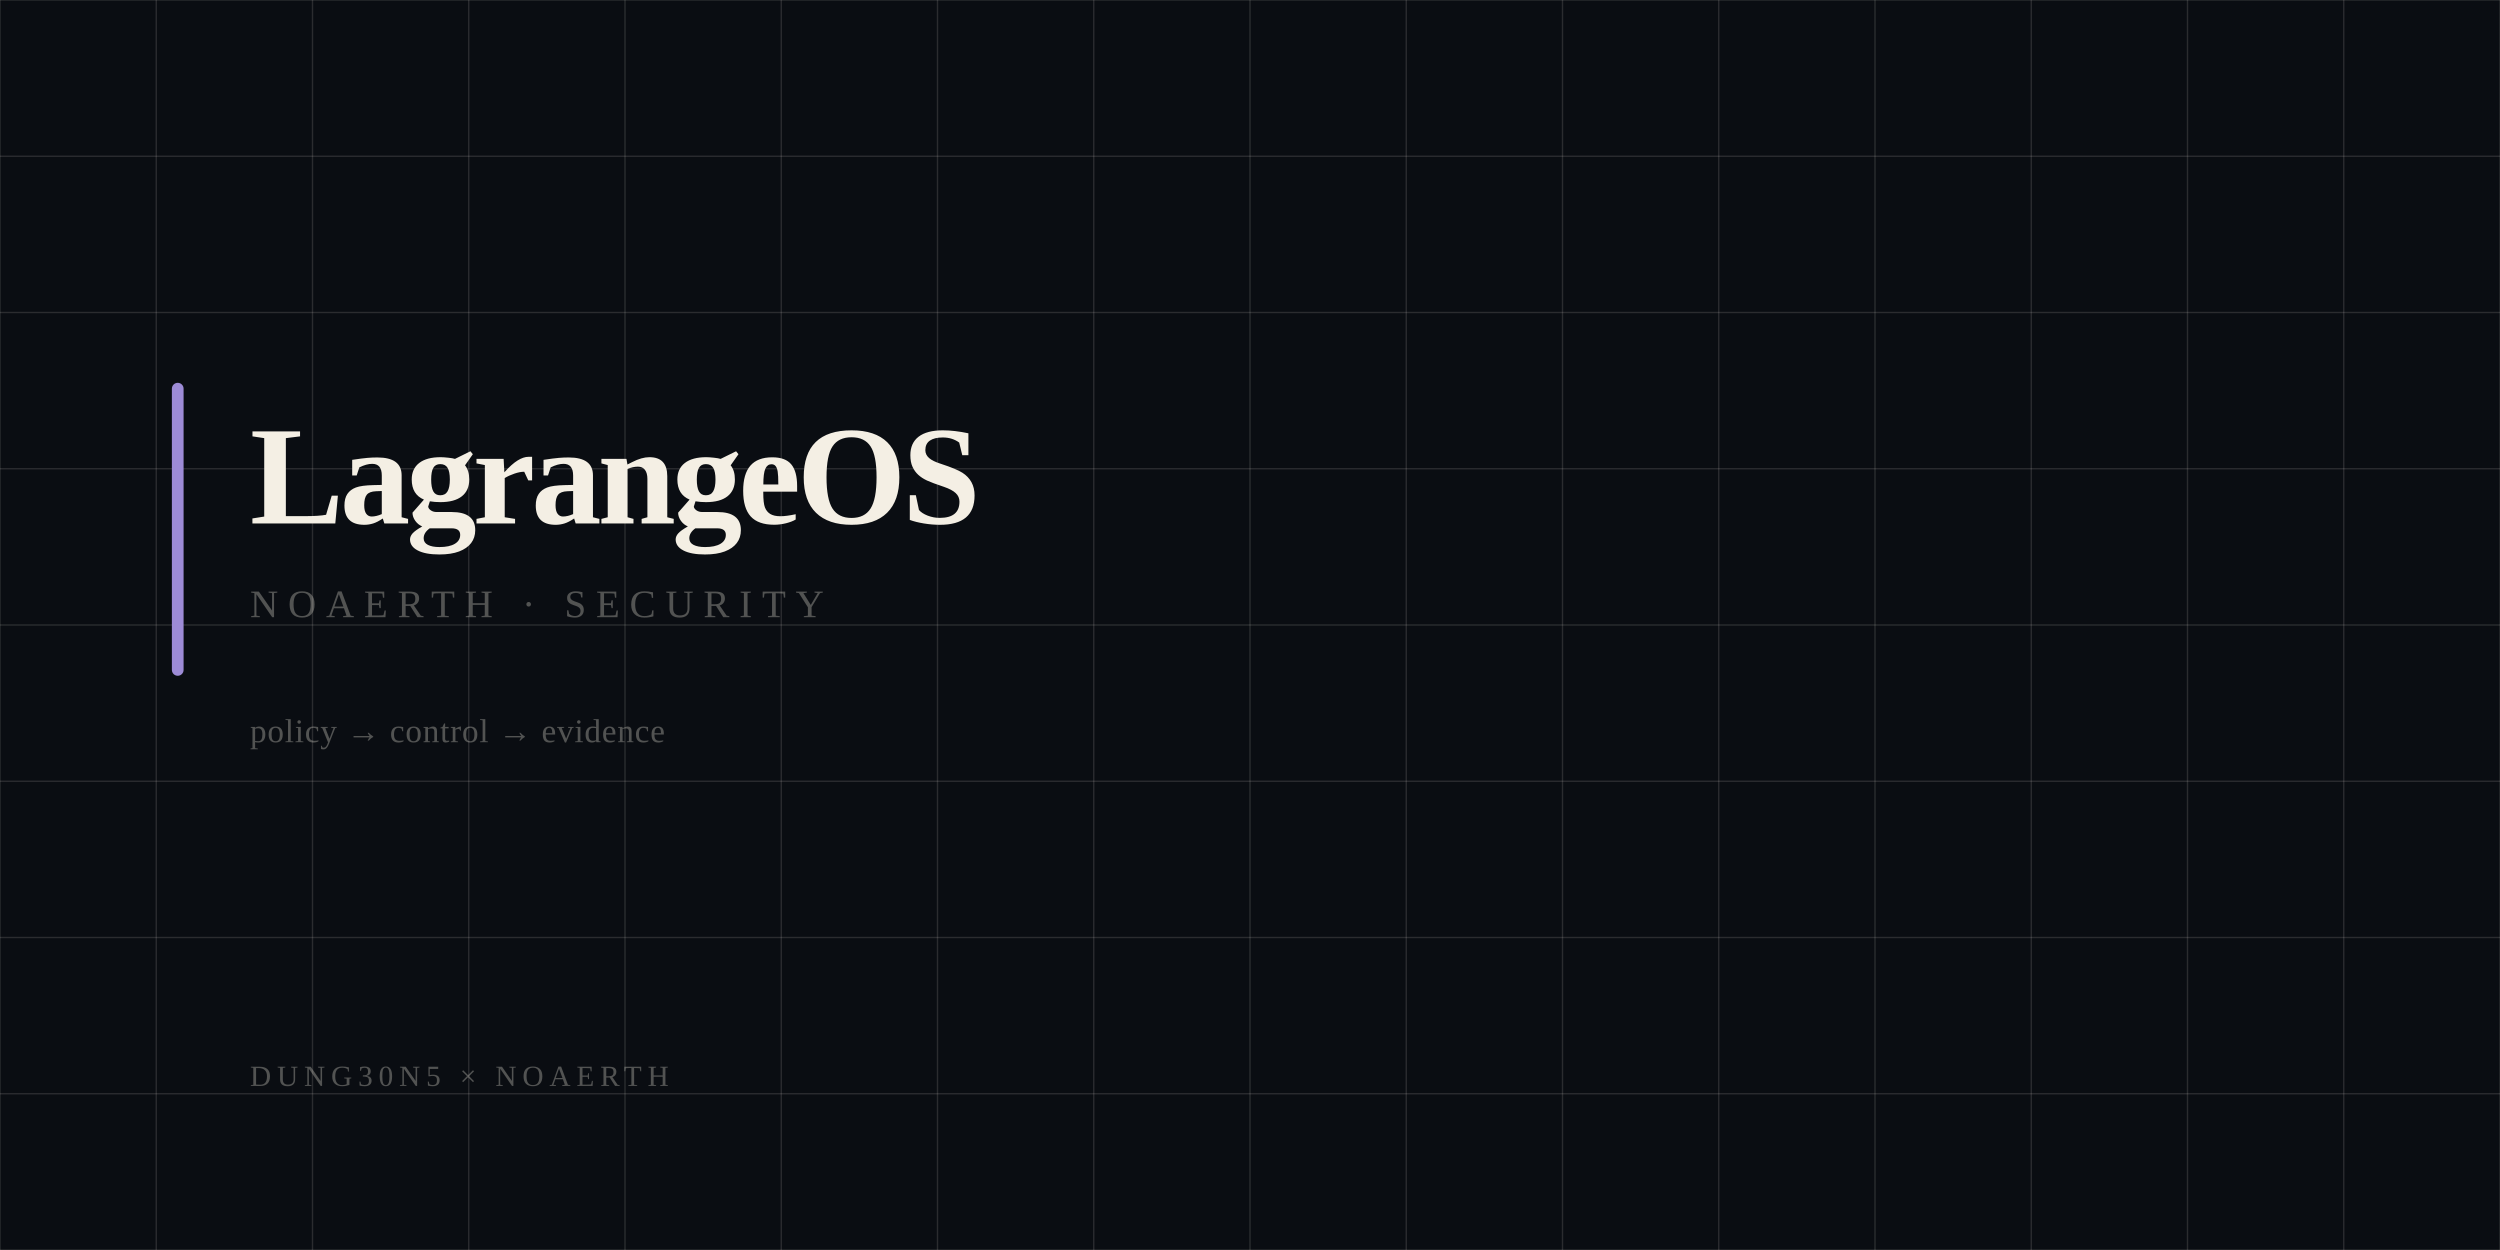
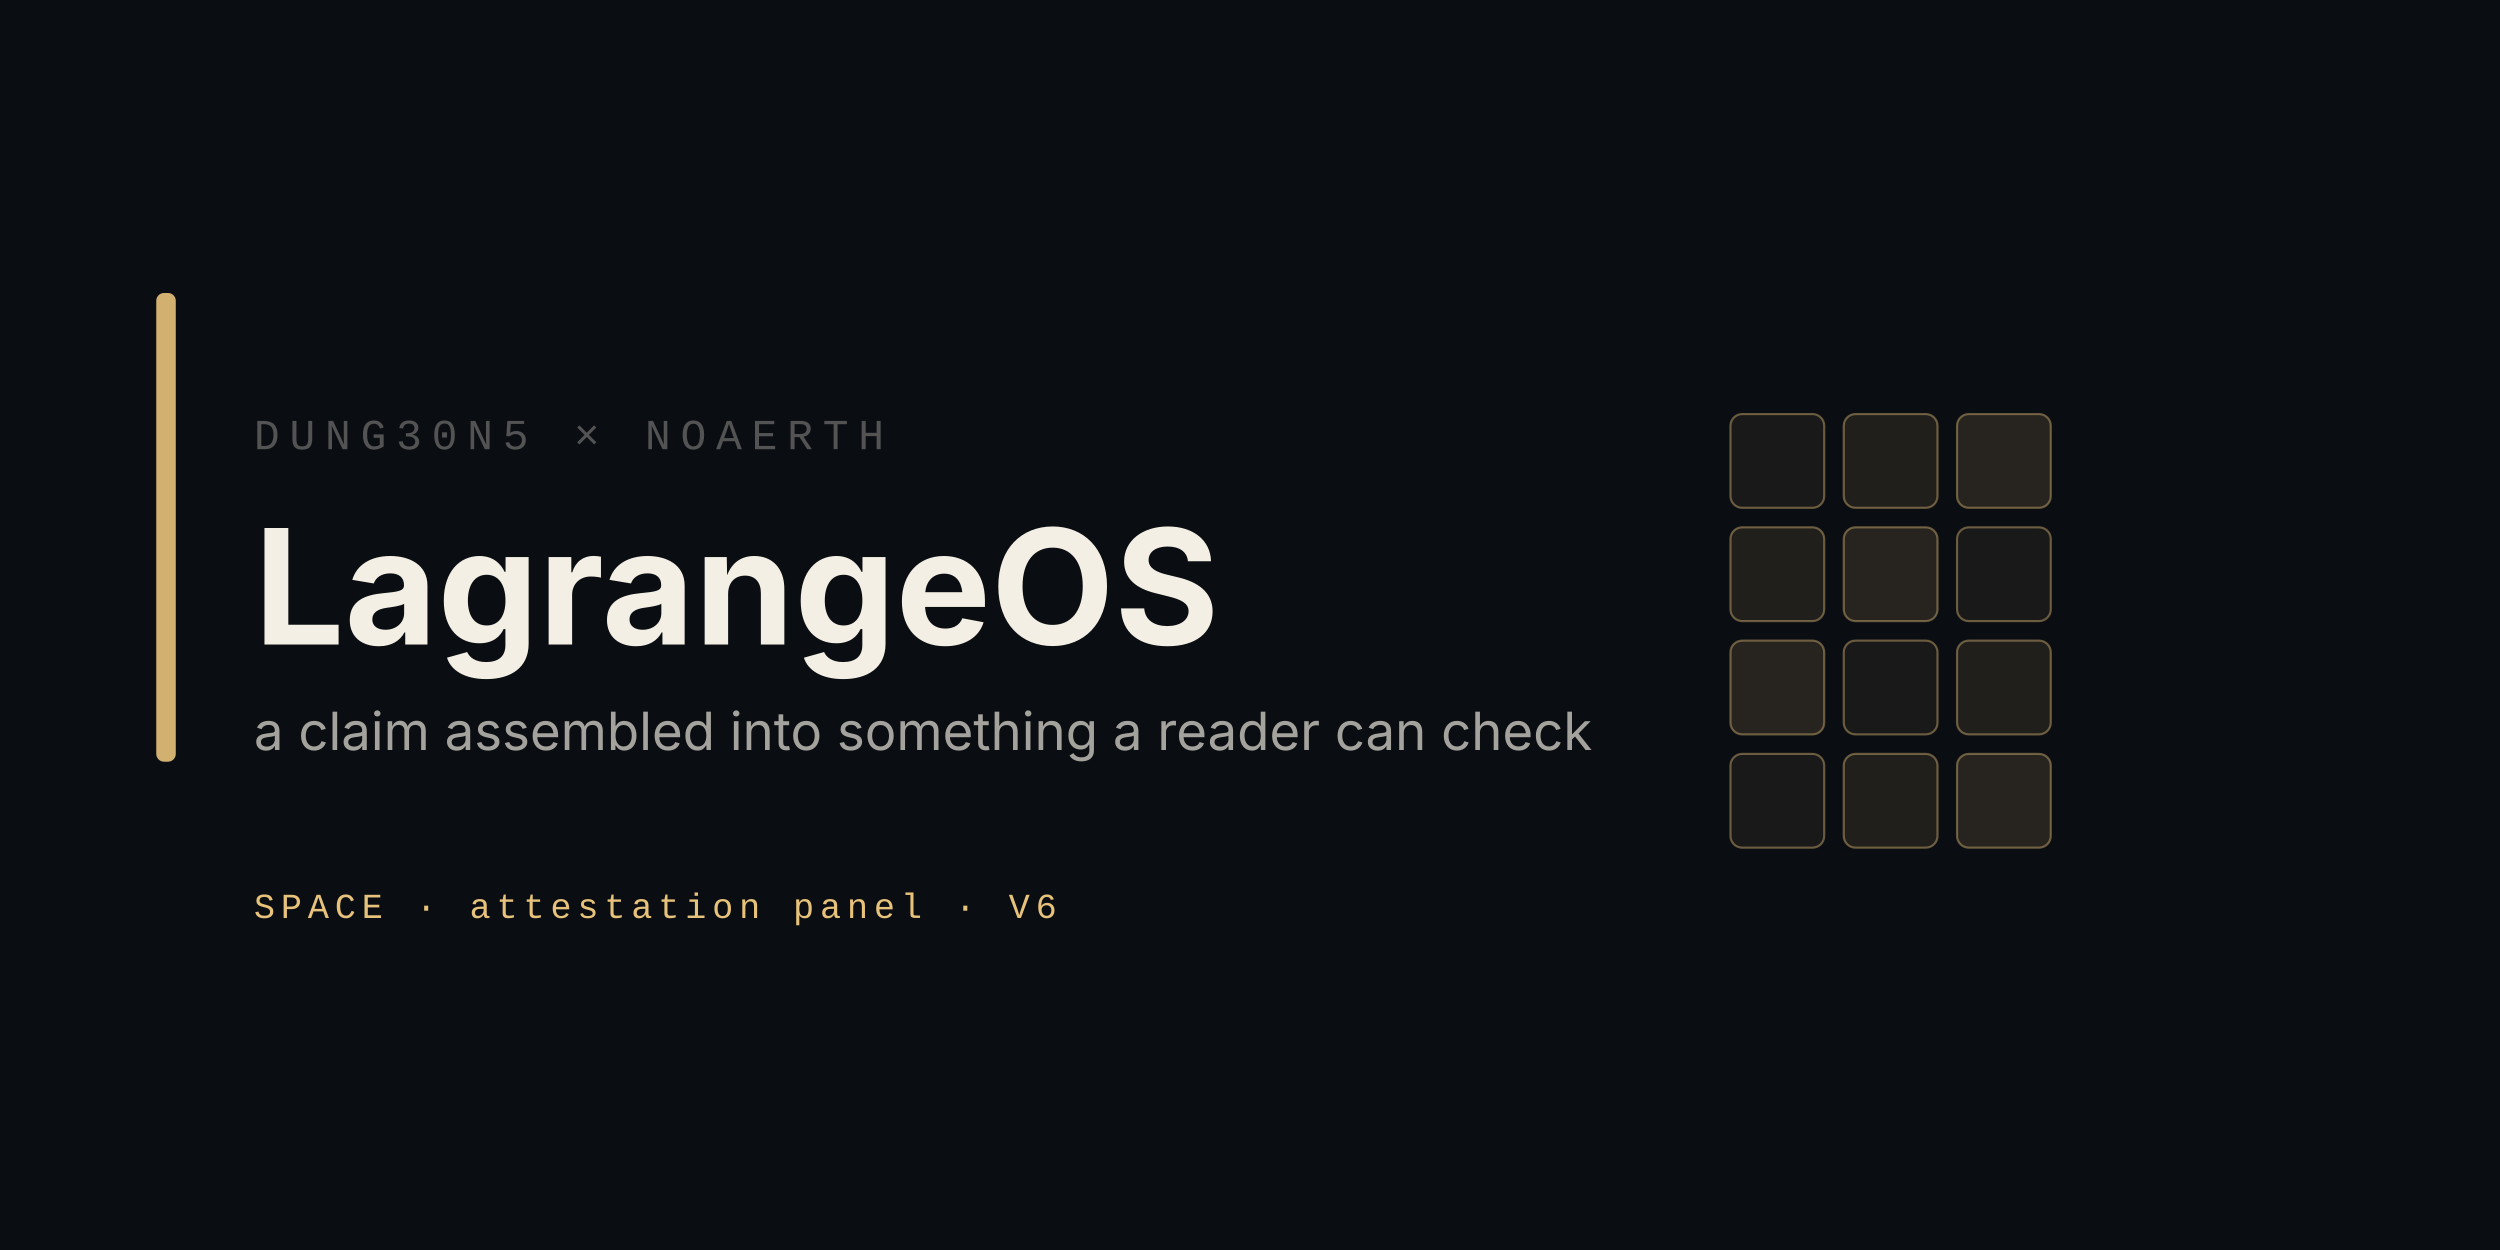
- <svg xmlns="http://www.w3.org/2000/svg" viewBox="0 0 1280 640" width="1280" height="640" role="img" aria-label="LagrangeOS — NOAERTH project card.">
+ <svg xmlns="http://www.w3.org/2000/svg" viewBox="0 0 1280 640" width="1280" height="640" role="img" aria-label="LagrangeOS project card">
  <rect width="1280" height="640" fill="#0a0d12" />
-   <line x1="0" y1="0" x2="0" y2="640" stroke="#f4efe424" stroke-width="0.7" />
-   <line x1="80" y1="0" x2="80" y2="640" stroke="#f4efe424" stroke-width="0.7" />
-   <line x1="160" y1="0" x2="160" y2="640" stroke="#f4efe424" stroke-width="0.7" />
-   <line x1="240" y1="0" x2="240" y2="640" stroke="#f4efe424" stroke-width="0.7" />
-   <line x1="320" y1="0" x2="320" y2="640" stroke="#f4efe424" stroke-width="0.7" />
-   <line x1="400" y1="0" x2="400" y2="640" stroke="#f4efe424" stroke-width="0.7" />
-   <line x1="480" y1="0" x2="480" y2="640" stroke="#f4efe424" stroke-width="0.7" />
-   <line x1="560" y1="0" x2="560" y2="640" stroke="#f4efe424" stroke-width="0.7" />
-   <line x1="640" y1="0" x2="640" y2="640" stroke="#f4efe424" stroke-width="0.7" />
-   <line x1="720" y1="0" x2="720" y2="640" stroke="#f4efe424" stroke-width="0.7" />
-   <line x1="800" y1="0" x2="800" y2="640" stroke="#f4efe424" stroke-width="0.7" />
-   <line x1="880" y1="0" x2="880" y2="640" stroke="#f4efe424" stroke-width="0.7" />
-   <line x1="960" y1="0" x2="960" y2="640" stroke="#f4efe424" stroke-width="0.7" />
-   <line x1="1040" y1="0" x2="1040" y2="640" stroke="#f4efe424" stroke-width="0.7" />
-   <line x1="1120" y1="0" x2="1120" y2="640" stroke="#f4efe424" stroke-width="0.7" />
-   <line x1="1200" y1="0" x2="1200" y2="640" stroke="#f4efe424" stroke-width="0.7" />
-   <line x1="1280" y1="0" x2="1280" y2="640" stroke="#f4efe424" stroke-width="0.7" />
-   <line x1="0" y1="0" x2="1280" y2="0" stroke="#f4efe424" stroke-width="0.7" />
-   <line x1="0" y1="80" x2="1280" y2="80" stroke="#f4efe424" stroke-width="0.7" />
-   <line x1="0" y1="160" x2="1280" y2="160" stroke="#f4efe424" stroke-width="0.7" />
-   <line x1="0" y1="240" x2="1280" y2="240" stroke="#f4efe424" stroke-width="0.7" />
-   <line x1="0" y1="320" x2="1280" y2="320" stroke="#f4efe424" stroke-width="0.7" />
-   <line x1="0" y1="400" x2="1280" y2="400" stroke="#f4efe424" stroke-width="0.7" />
-   <line x1="0" y1="480" x2="1280" y2="480" stroke="#f4efe424" stroke-width="0.7" />
-   <line x1="0" y1="560" x2="1280" y2="560" stroke="#f4efe424" stroke-width="0.7" />
-   <line x1="0" y1="640" x2="1280" y2="640" stroke="#f4efe424" stroke-width="0.7" />
-   <rect x="88" y="196" width="6" height="150" rx="3" fill="#9d8bd6" />
-   <text x="128" y="268" fill="#f4efe4" font-size="72" font-weight="680" letter-spacing="-2">LagrangeOS</text>
-   <text x="128" y="316" fill="#f4efe44f" font-size="20" letter-spacing="5">NOAERTH · SECURITY</text>
-   <text x="128" y="380" fill="#f4efe44f" font-size="17" letter-spacing="0.4">policy → control → evidence</text>
-   <text x="128" y="556" fill="#f4efe44f" font-size="15" letter-spacing="3">DUNG30N5 × NOAERTH</text>
+   <rect x="886" y="212" width="48" height="48" rx="6" fill="#e7c27a" fill-opacity="0.07" stroke="#e7c27a" stroke-width="1.1" stroke-opacity="0.42" />
+   <rect x="944" y="212" width="48" height="48" rx="6" fill="#e7c27a" fill-opacity="0.10" stroke="#e7c27a" stroke-width="1.1" stroke-opacity="0.42" />
+   <rect x="1002" y="212" width="48" height="48" rx="6" fill="#e7c27a" fill-opacity="0.13" stroke="#e7c27a" stroke-width="1.1" stroke-opacity="0.42" />
+   <rect x="886" y="270" width="48" height="48" rx="6" fill="#e7c27a" fill-opacity="0.10" stroke="#e7c27a" stroke-width="1.1" stroke-opacity="0.42" />
+   <rect x="944" y="270" width="48" height="48" rx="6" fill="#e7c27a" fill-opacity="0.13" stroke="#e7c27a" stroke-width="1.1" stroke-opacity="0.42" />
+   <rect x="1002" y="270" width="48" height="48" rx="6" fill="#e7c27a" fill-opacity="0.07" stroke="#e7c27a" stroke-width="1.1" stroke-opacity="0.42" />
+   <rect x="886" y="328" width="48" height="48" rx="6" fill="#e7c27a" fill-opacity="0.13" stroke="#e7c27a" stroke-width="1.1" stroke-opacity="0.42" />
+   <rect x="944" y="328" width="48" height="48" rx="6" fill="#e7c27a" fill-opacity="0.07" stroke="#e7c27a" stroke-width="1.1" stroke-opacity="0.42" />
+   <rect x="1002" y="328" width="48" height="48" rx="6" fill="#e7c27a" fill-opacity="0.10" stroke="#e7c27a" stroke-width="1.1" stroke-opacity="0.42" />
+   <rect x="886" y="386" width="48" height="48" rx="6" fill="#e7c27a" fill-opacity="0.07" stroke="#e7c27a" stroke-width="1.1" stroke-opacity="0.42" />
+   <rect x="944" y="386" width="48" height="48" rx="6" fill="#e7c27a" fill-opacity="0.10" stroke="#e7c27a" stroke-width="1.1" stroke-opacity="0.42" />
+   <rect x="1002" y="386" width="48" height="48" rx="6" fill="#e7c27a" fill-opacity="0.13" stroke="#e7c27a" stroke-width="1.1" stroke-opacity="0.42" />
+   <rect x="80" y="150" width="10" height="240" rx="4" fill="#e7c27a" opacity="0.9" />
+   <text x="130" y="230" font-family="ui-monospace, SFMono-Regular, Menlo, Monaco, Consolas, 'Liberation Mono', monospace" font-size="22" letter-spacing="5" fill="#f4efe44f">DUNG30N5 × NOAERTH</text>
+   <text x="130" y="330" font-family="-apple-system, BlinkMacSystemFont, 'Segoe UI', Inter, Helvetica, Arial, sans-serif" font-size="82" font-weight="700" fill="#f4efe4">LagrangeOS</text>
+   <text x="130" y="384" font-family="-apple-system, BlinkMacSystemFont, 'Segoe UI', Inter, Helvetica, Arial, sans-serif" font-size="27" fill="#f4efe4a8">a claim assembled into something a reader can check</text>
+   <text x="130" y="470" font-family="ui-monospace, SFMono-Regular, Menlo, Monaco, Consolas, 'Liberation Mono', monospace" font-size="18" fill="#e7c27a" letter-spacing="3">SPACE · attestation panel · V6</text>
</svg>
